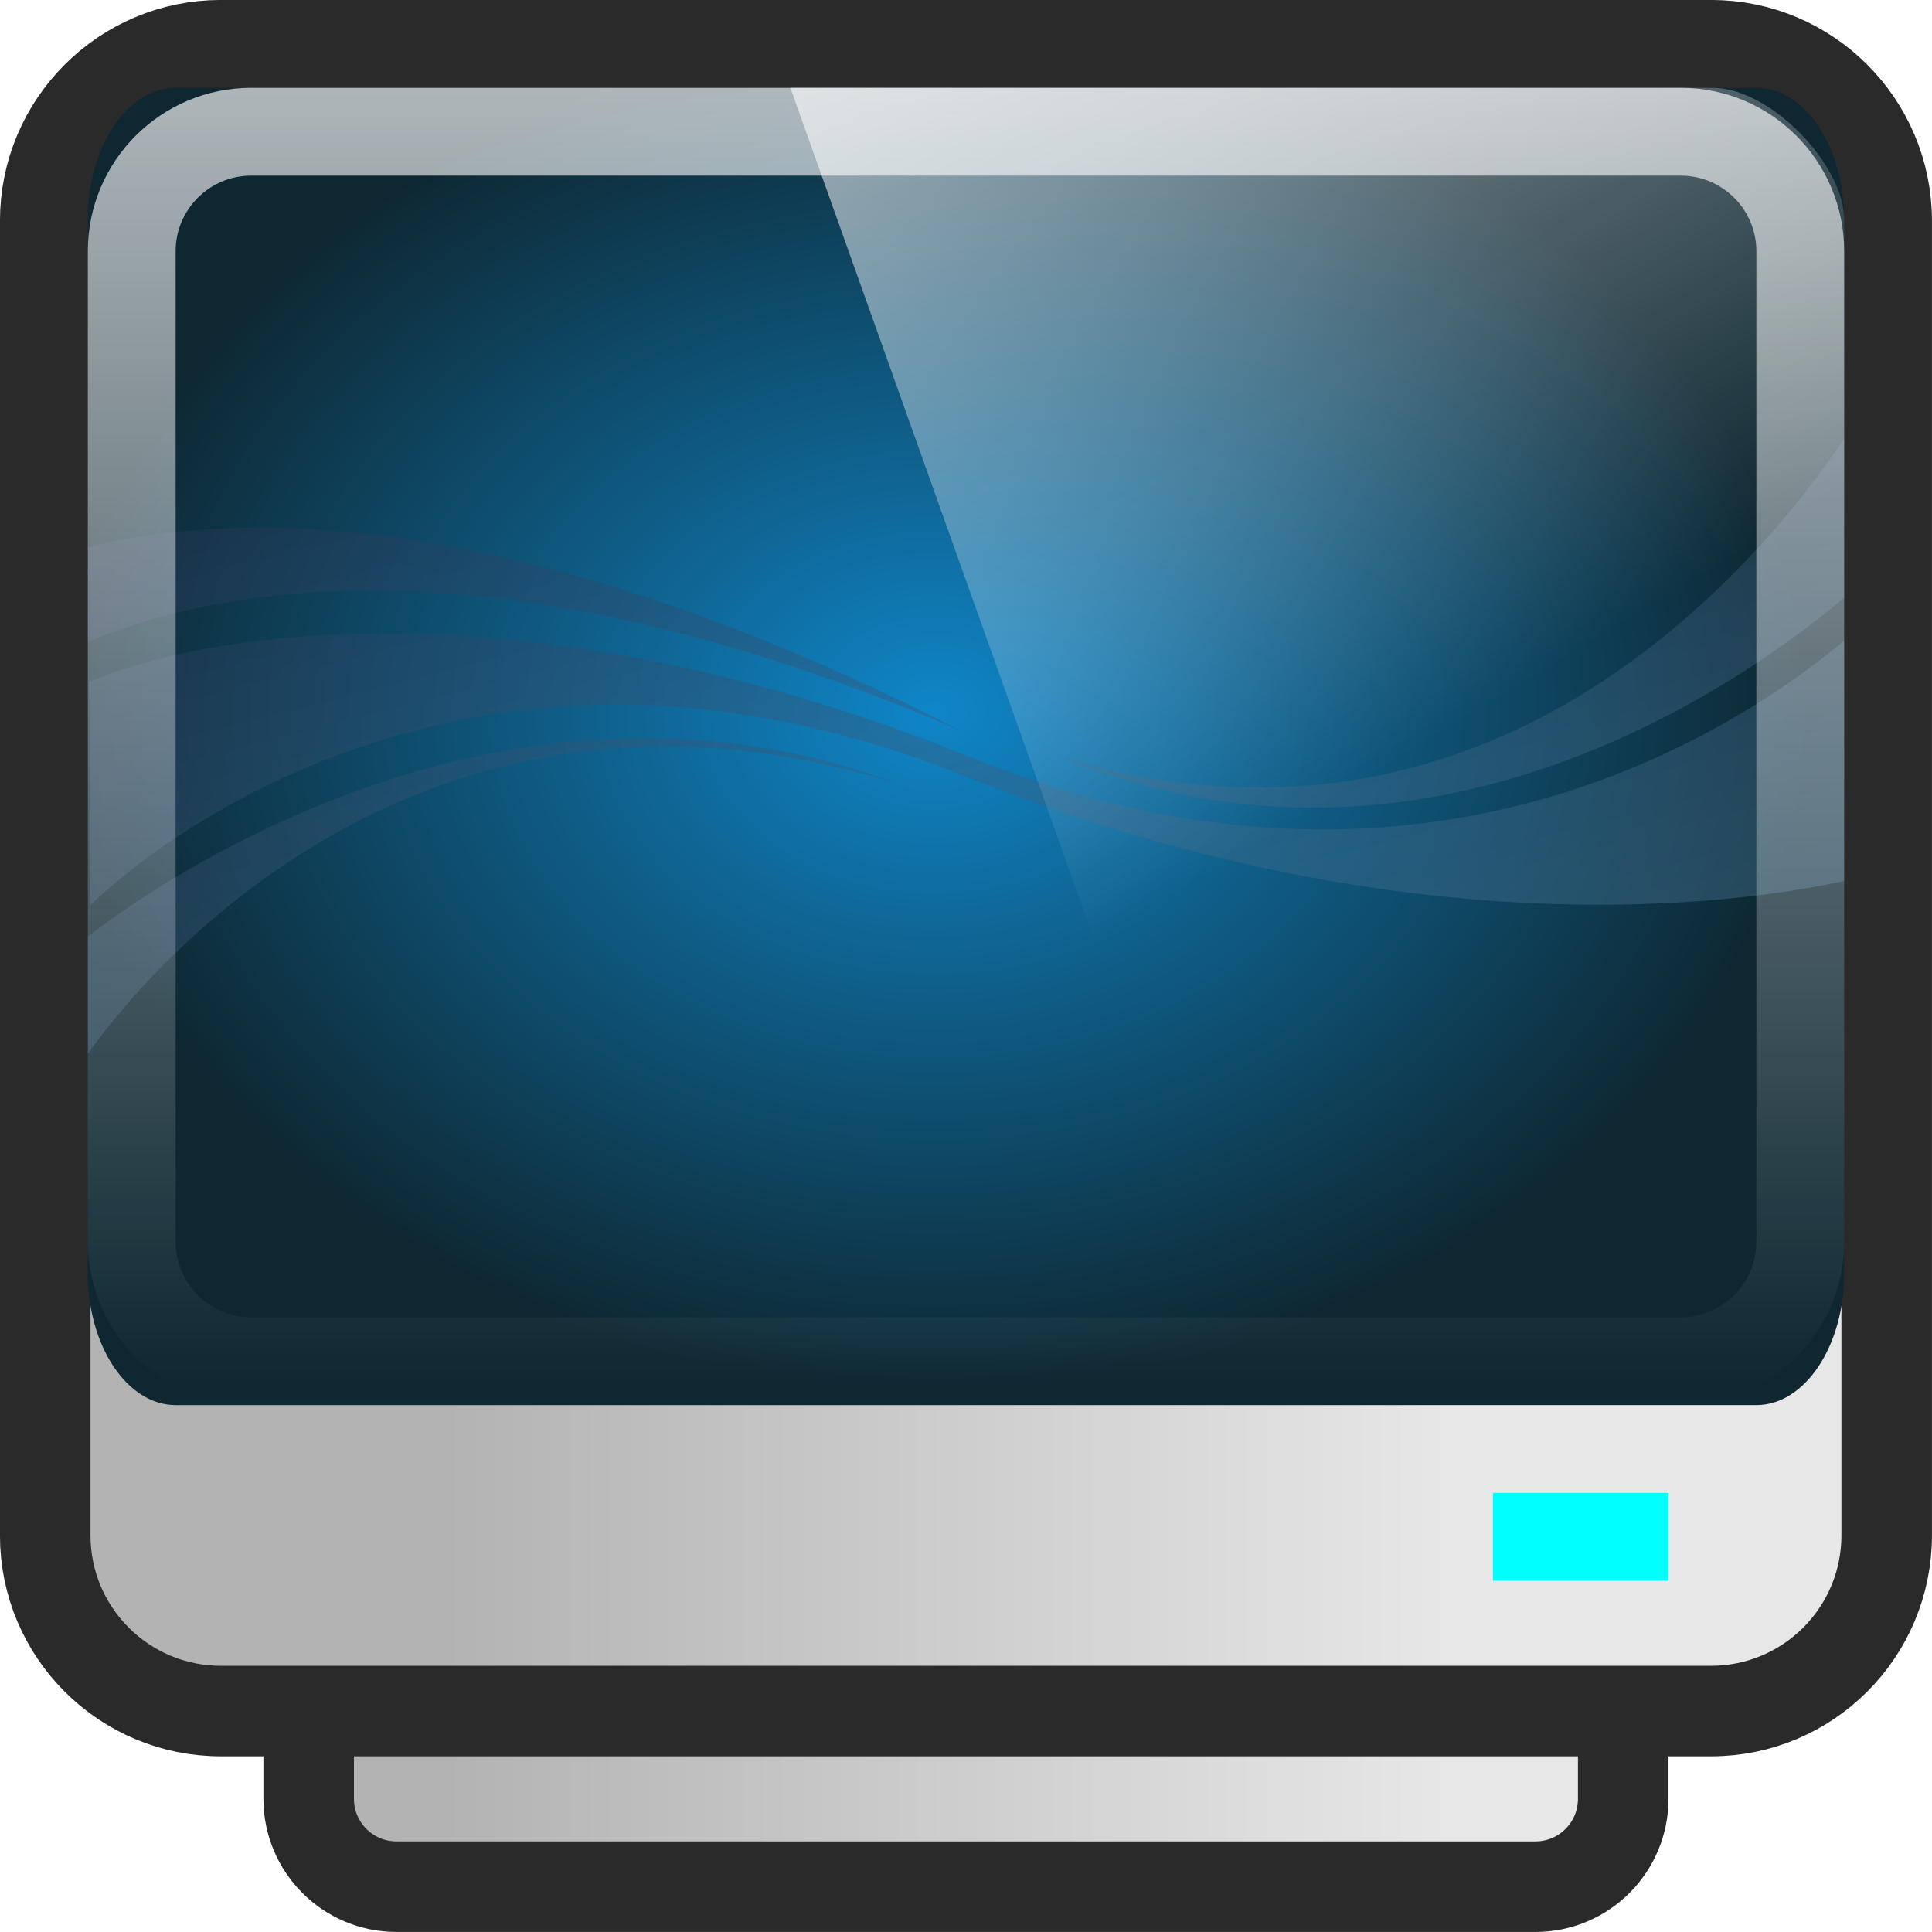
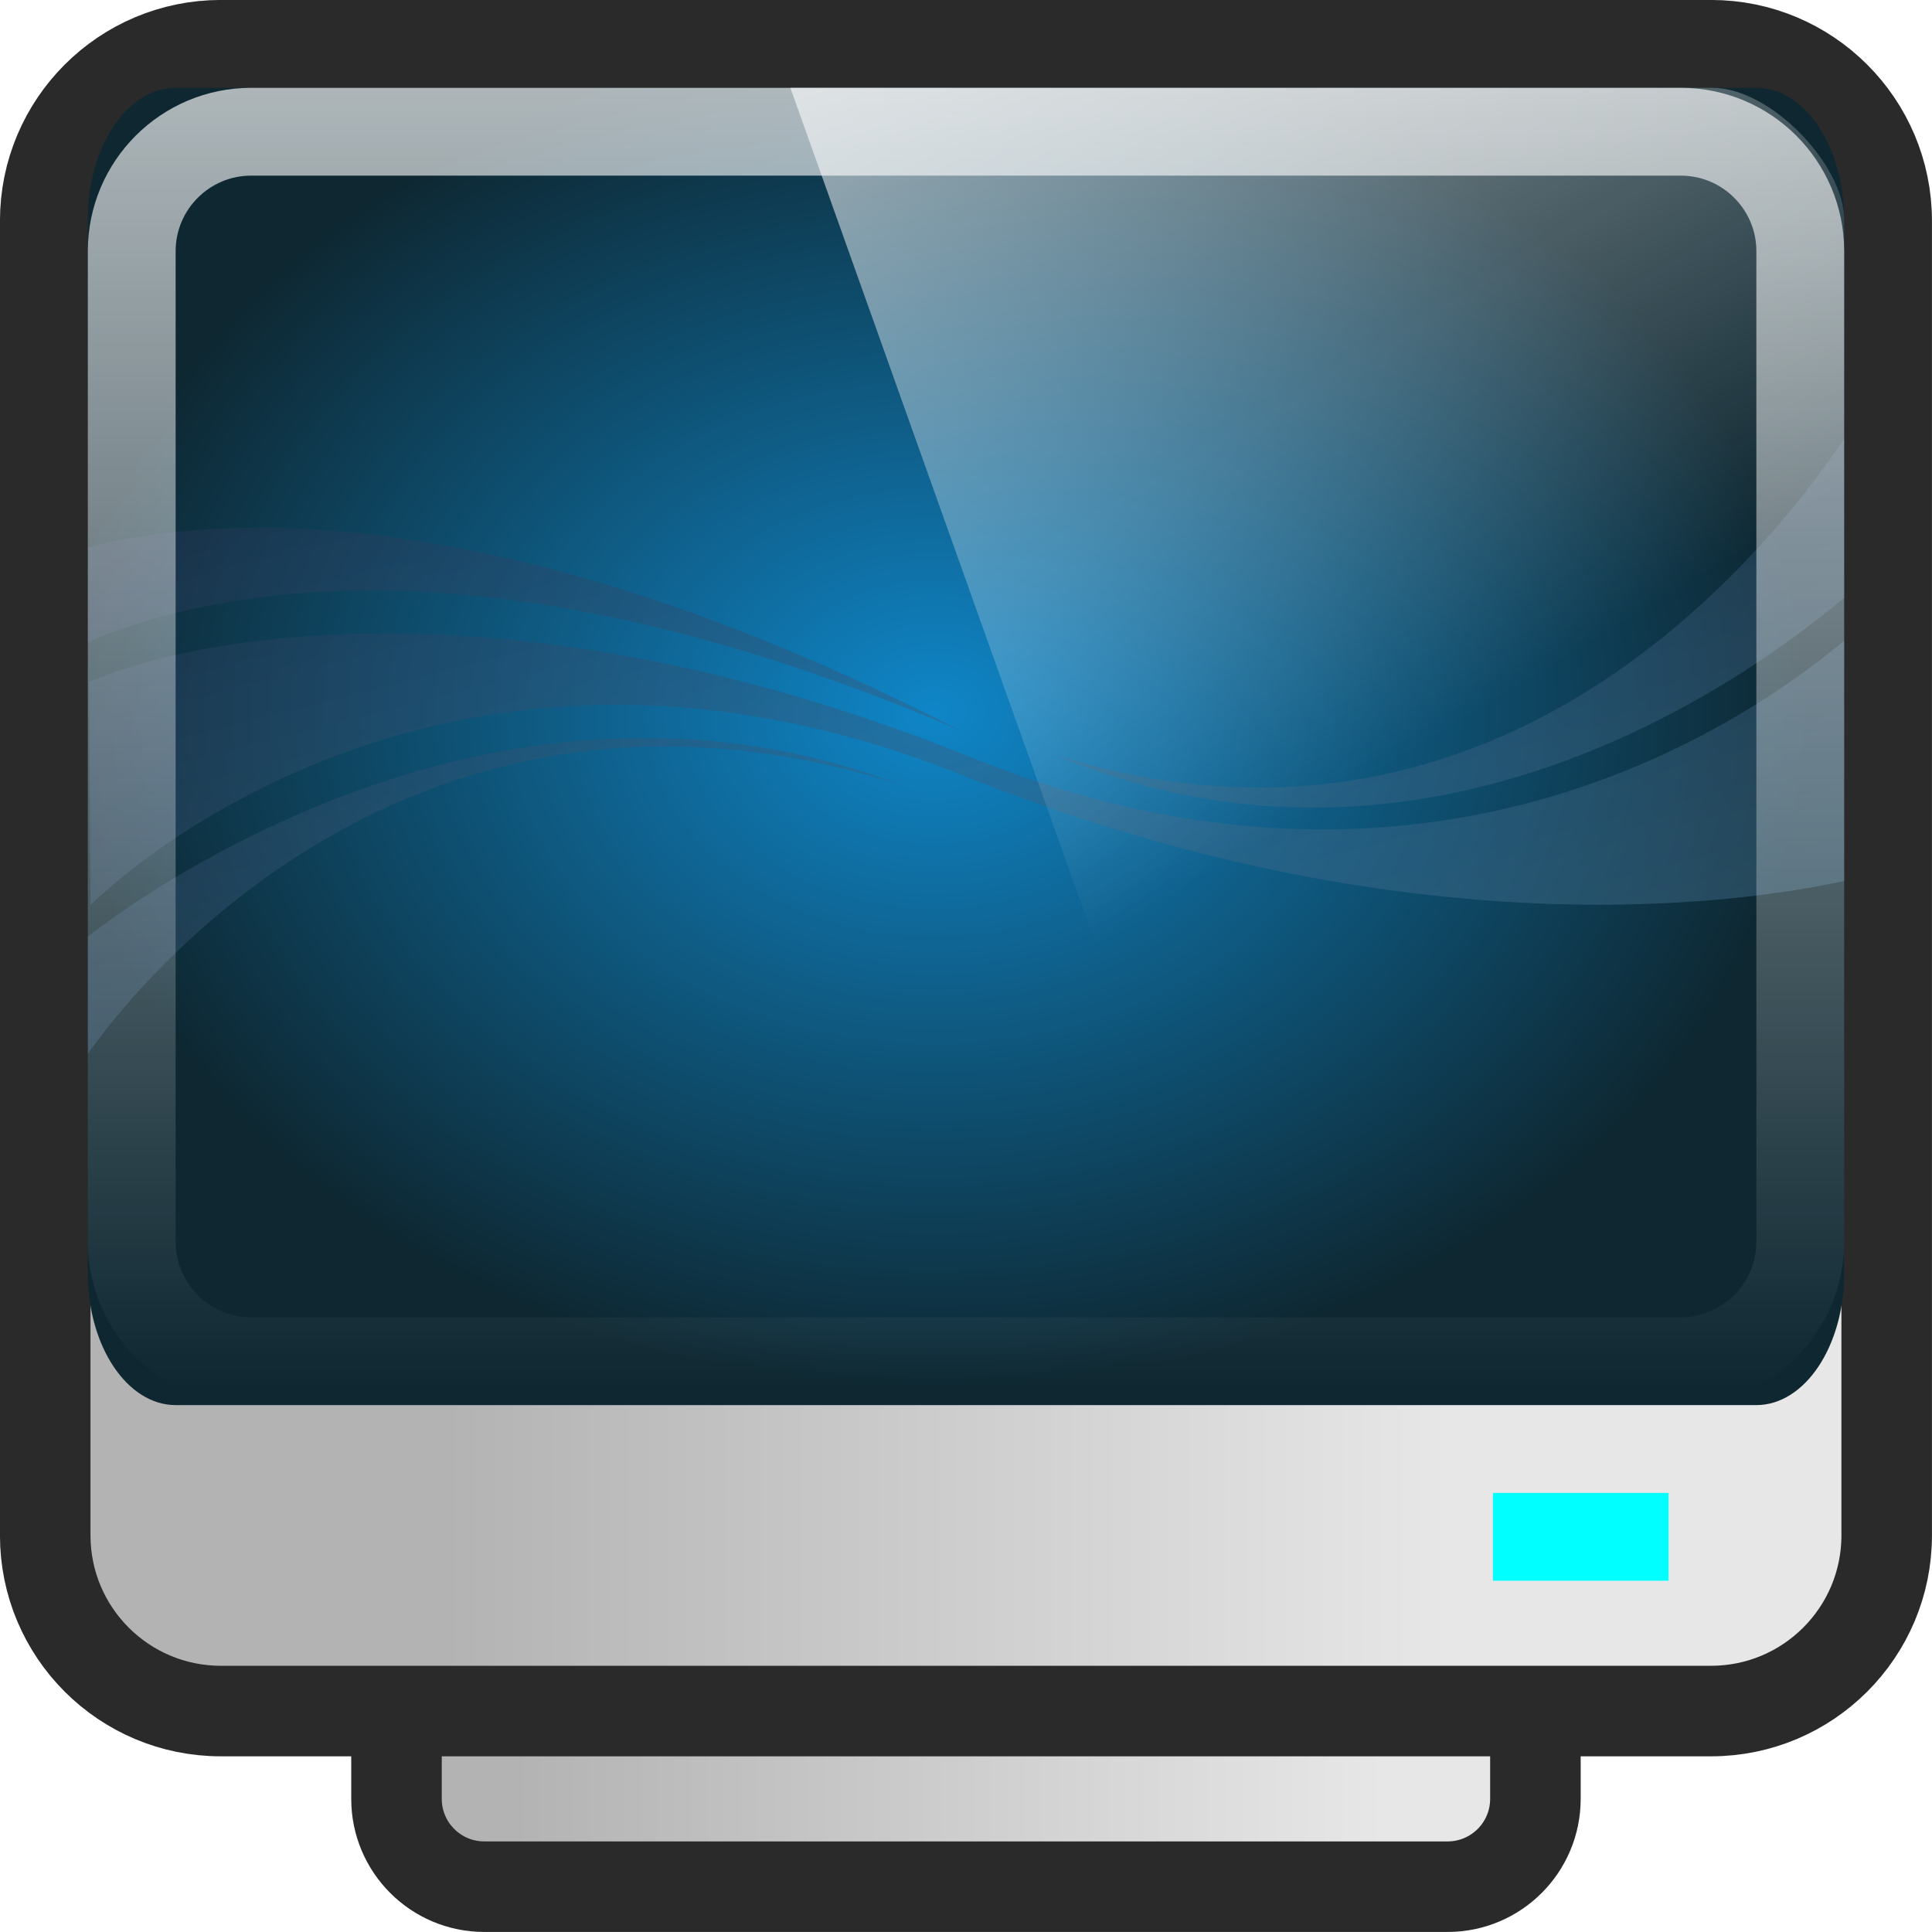
<svg xmlns="http://www.w3.org/2000/svg" xmlns:xlink="http://www.w3.org/1999/xlink" width="22" height="22" id="svg4700" version="1.1">
  <defs id="defs4702">
    <linearGradient id="linearGradient4050">
      <stop id="stop4052" offset="0" style="stop-color:#ffffff;stop-opacity:0.669;" />
      <stop id="stop4054" offset="1" style="stop-color:#ffffff;stop-opacity:0;" />
    </linearGradient>
    <filter id="filter3174" color-interpolation-filters="sRGB">
      <feGaussianBlur stdDeviation="1.71" id="feGaussianBlur3176" />
    </filter>
    <linearGradient gradientTransform="scale(1.005865,0.994169)" gradientUnits="userSpaceOnUse" id="ButtonShadow" y2="7.017" x2="45.448" y1="92.54" x1="45.448">
      <stop offset="0" style="stop-color:#000000;stop-opacity:1" id="stop3750" />
      <stop offset="1" style="stop-color:#000000;stop-opacity:0.588" id="stop3752" />
    </linearGradient>
    <linearGradient xlink:href="#linearGradient4050" id="linearGradient3120" gradientUnits="userSpaceOnUse" gradientTransform="matrix(0.5395049,0,0,0.4506601,-1.971526,24.60476)" x1="22.44" y1="4.894" x2="22.44" y2="38.217" />
    <linearGradient y2="9.408" y1="32.06" x2="21.942" x1="27.507" id="linearGradient5775-3" gradientUnits="userSpaceOnUse">
      <stop id="stop3648-3" stop-color="#5489a7" offset="0" />
      <stop id="stop3650-1" stop-color="#242e4f" offset="1" />
    </linearGradient>
    <linearGradient y2="25.279" y1="-5.714" x2="32.952" x1="10.189" id="linearGradient5660" gradientUnits="userSpaceOnUse" gradientTransform="matrix(1,0,0,0.84932,2.4060994e-7,-1.09589)">
      <stop id="stop3643" stop-color="#fff" offset="0" />
      <stop id="stop3645" stop-opacity="0" stop-color="#fff" offset="1" />
    </linearGradient>
    <linearGradient xlink:href="#linearGradient5775-3" id="linearGradient3153" gradientUnits="userSpaceOnUse" x1="27.507" y1="32.06" x2="21.942" y2="9.408" gradientTransform="matrix(0.4999999,0,0,0.5209264,-1,23.70708)" />
    <radialGradient xlink:href="#radialGradient4327-5-5" id="radialGradient3165-8" gradientUnits="userSpaceOnUse" gradientTransform="matrix(0.4966957,0,0,0.3849441,-1.275092,26.22095)" cx="24" cy="20.5" r="20" />
    <radialGradient r="20" id="radialGradient4327-5-5" gradientUnits="userSpaceOnUse" gradientTransform="matrix(1,0,0,0.77501,0,3.61238)" cy="20.5" cx="24">
      <stop id="stop3673-5-2" stop-color="#0f86c8" offset="0" />
      <stop id="stop3675-1-1" stop-color="#0e2731" offset="1" />
    </radialGradient>
    <linearGradient xlink:href="#linearGradient5660" id="linearGradient4014" gradientUnits="userSpaceOnUse" gradientTransform="matrix(0.5,0,0,0.4109613,-1.000001,24.53425)" x1="10.189" y1="-5.714" x2="32.952" y2="25.279" />
    <linearGradient xlink:href="#linearGradient3780-6-2-1-8" id="linearGradient4187-9" gradientUnits="userSpaceOnUse" x1="16.133" x2="27.589" gradientTransform="matrix(0.9985286,0,0,0.9983737,-11.04266,-19.29585)" y1="57.076" y2="57.076" />
    <linearGradient x2="38.899" x1="8.486" id="linearGradient3780-6-2-1-8" gradientUnits="userSpaceOnUse">
      <stop id="stop3631-4-7-5" stop-color="#b3b3b3" offset="0" />
      <stop id="stop3633-2-56-8" stop-color="#e7e7e7" offset="1" />
    </linearGradient>
-     <linearGradient xlink:href="#linearGradient3780-6-2-1-8-9" id="linearGradient4187-9-9" gradientUnits="userSpaceOnUse" x1="16.133" x2="27.589" gradientTransform="matrix(0.9979399,0,0,0.9897,-11.02966,-18.71245)" y1="57.076" y2="57.076" />
+     <linearGradient xlink:href="#linearGradient3780-6-2-1-8-9" id="linearGradient4187-9-9" gradientUnits="userSpaceOnUse" x1="16.133" x2="27.589" gradientTransform="matrix(0.8646066,0,0,0.9897,-8.08631,-18.71245)" y1="57.076" y2="57.076" />
    <linearGradient x2="38.899" x1="8.486" id="linearGradient3780-6-2-1-8-9" gradientUnits="userSpaceOnUse">
      <stop id="stop3631-4-7-5-9" stop-color="#b3b3b3" offset="0" />
      <stop id="stop3633-2-56-8-9" stop-color="#e7e7e7" offset="1" />
    </linearGradient>
  </defs>
  <g id="layer1" transform="translate(0,-26)">
-     <rect ry="1" y="44.515" x="3.515" height="2.969" width="14.969" id="rect3975" style="color:#000000;fill:url(#linearGradient4187-9-9);fill-opacity:1;fill-rule:nonzero;stroke:#2a2a2a;stroke-width:1.031;stroke-linecap:butt;stroke-linejoin:miter;stroke-miterlimit:4;stroke-opacity:1;stroke-dasharray:none;stroke-dashoffset:0;marker:none;visibility:visible;display:inline;overflow:visible;enable-background:accumulate" rx="1" />
+     <rect ry="1" y="44.515" x="4.515" height="2.969" width="12.969" id="rect3975" style="color:black;fill:url(#linearGradient4187-9-9);fill-opacity:1;fill-rule:nonzero;stroke:#2a2a2a;stroke-width:1.031;stroke-linecap:butt;stroke-linejoin:miter;stroke-miterlimit:4;stroke-opacity:1;stroke-dasharray:none;stroke-dashoffset:0;marker:none;visibility:visible;display:inline;overflow:visible;enable-background:accumulate" rx="1" />
    <g id="layer2" style="display:none" transform="translate(5.204491,-179.6879)">
      <rect width="86" height="85" rx="6" ry="6" x="5" y="7" id="rect3745" style="opacity:0.9;fill:url(#ButtonShadow);fill-opacity:1;fill-rule:nonzero;stroke:none;filter:url(#filter3174)" />
    </g>
    <g id="layer4" transform="translate(5.204491,-179.6879)" />
    <rect style="color:#000000;fill:url(#linearGradient4187-9);fill-opacity:1;fill-rule:nonzero;stroke:#2a2a2a;stroke-width:1.031;stroke-linecap:butt;stroke-linejoin:miter;stroke-miterlimit:4;stroke-opacity:1;stroke-dasharray:none;stroke-dashoffset:0;marker:none;visibility:visible;display:inline;overflow:visible;enable-background:accumulate" id="rect3874" width="20.969" height="18.969" x="0.515" y="26.515" ry="2" rx="2" />
    <rect rx="1" style="color:#000000;fill:url(#radialGradient3165-8);fill-opacity:1;fill-rule:nonzero;stroke:none;stroke-width:1;marker:none;visibility:visible;display:inline;overflow:visible;enable-background:accumulate" id="rect3979" y="27" x="1" ry="1.5" height="15" width="20" />
    <path id="path3691" d="M 7.359,34.402 C 4.031,34.399 1.417,36.34 1,36.665 V 38 c 0.431,-0.615 3.64,-4.854 9.266,-3.06 -0.999,-0.38 -1.981,-0.536 -2.906,-0.537 z M 4.312,33.214 c -2.186,0.012 -3.297,0.553 -3.297,0.553 l 0.016,2.54 c 0,0 3.83,-3.922 9.922,-1.481 5.072,2.032 8.903,1.457 10.047,1.205 v -2.735 c -1.196,1 -4.793,3.402 -9.922,1.335 C 8.3,33.51 6.012,33.205 4.313,33.214 z M 2.984,32.009 C 2.1,32.007 1.445,32.119 1,32.237 v 1.074 c 1.385,-0.591 4.572,-1.3 9.937,1.009 C 7.376,32.49 4.739,32.015 2.984,32.009 z M 21,31 c -1,1.472 -4.06,5.137 -8.984,3.598 4.222,1.766 7.862,-0.847 8.984,-1.791 V 31 z" style="opacity:0.403;color:#000000;fill:url(#linearGradient3153);fill-opacity:1;fill-rule:nonzero;stroke-width:1;stroke-linecap:butt;stroke-linejoin:miter;stroke-miterlimit:4;stroke-opacity:1;stroke-dasharray:none;stroke-dashoffset:0;marker:none;visibility:visible;display:inline;overflow:visible;enable-background:accumulate" />
    <path style="fill:#00ffff;stroke:none" d="m 17,43 h 2 v 1 h -2 z" id="path3697" />
    <rect width="19" height="14" ry="1.361" x="1.5" y="27.5" id="rect4513" style="fill:none;stroke:url(#linearGradient3120);stroke-width:1;stroke-miterlimit:4;stroke-opacity:1;stroke-dasharray:none" rx="1.361" />
    <path style="opacity:0.99;fill:url(#linearGradient4014)" d="m 9,27 10.5,0 c 0.664,0 1.5,0.879 1.5,1.5 l 0,13.5 -6.652,0 z" id="path3695" />
  </g>
</svg>
